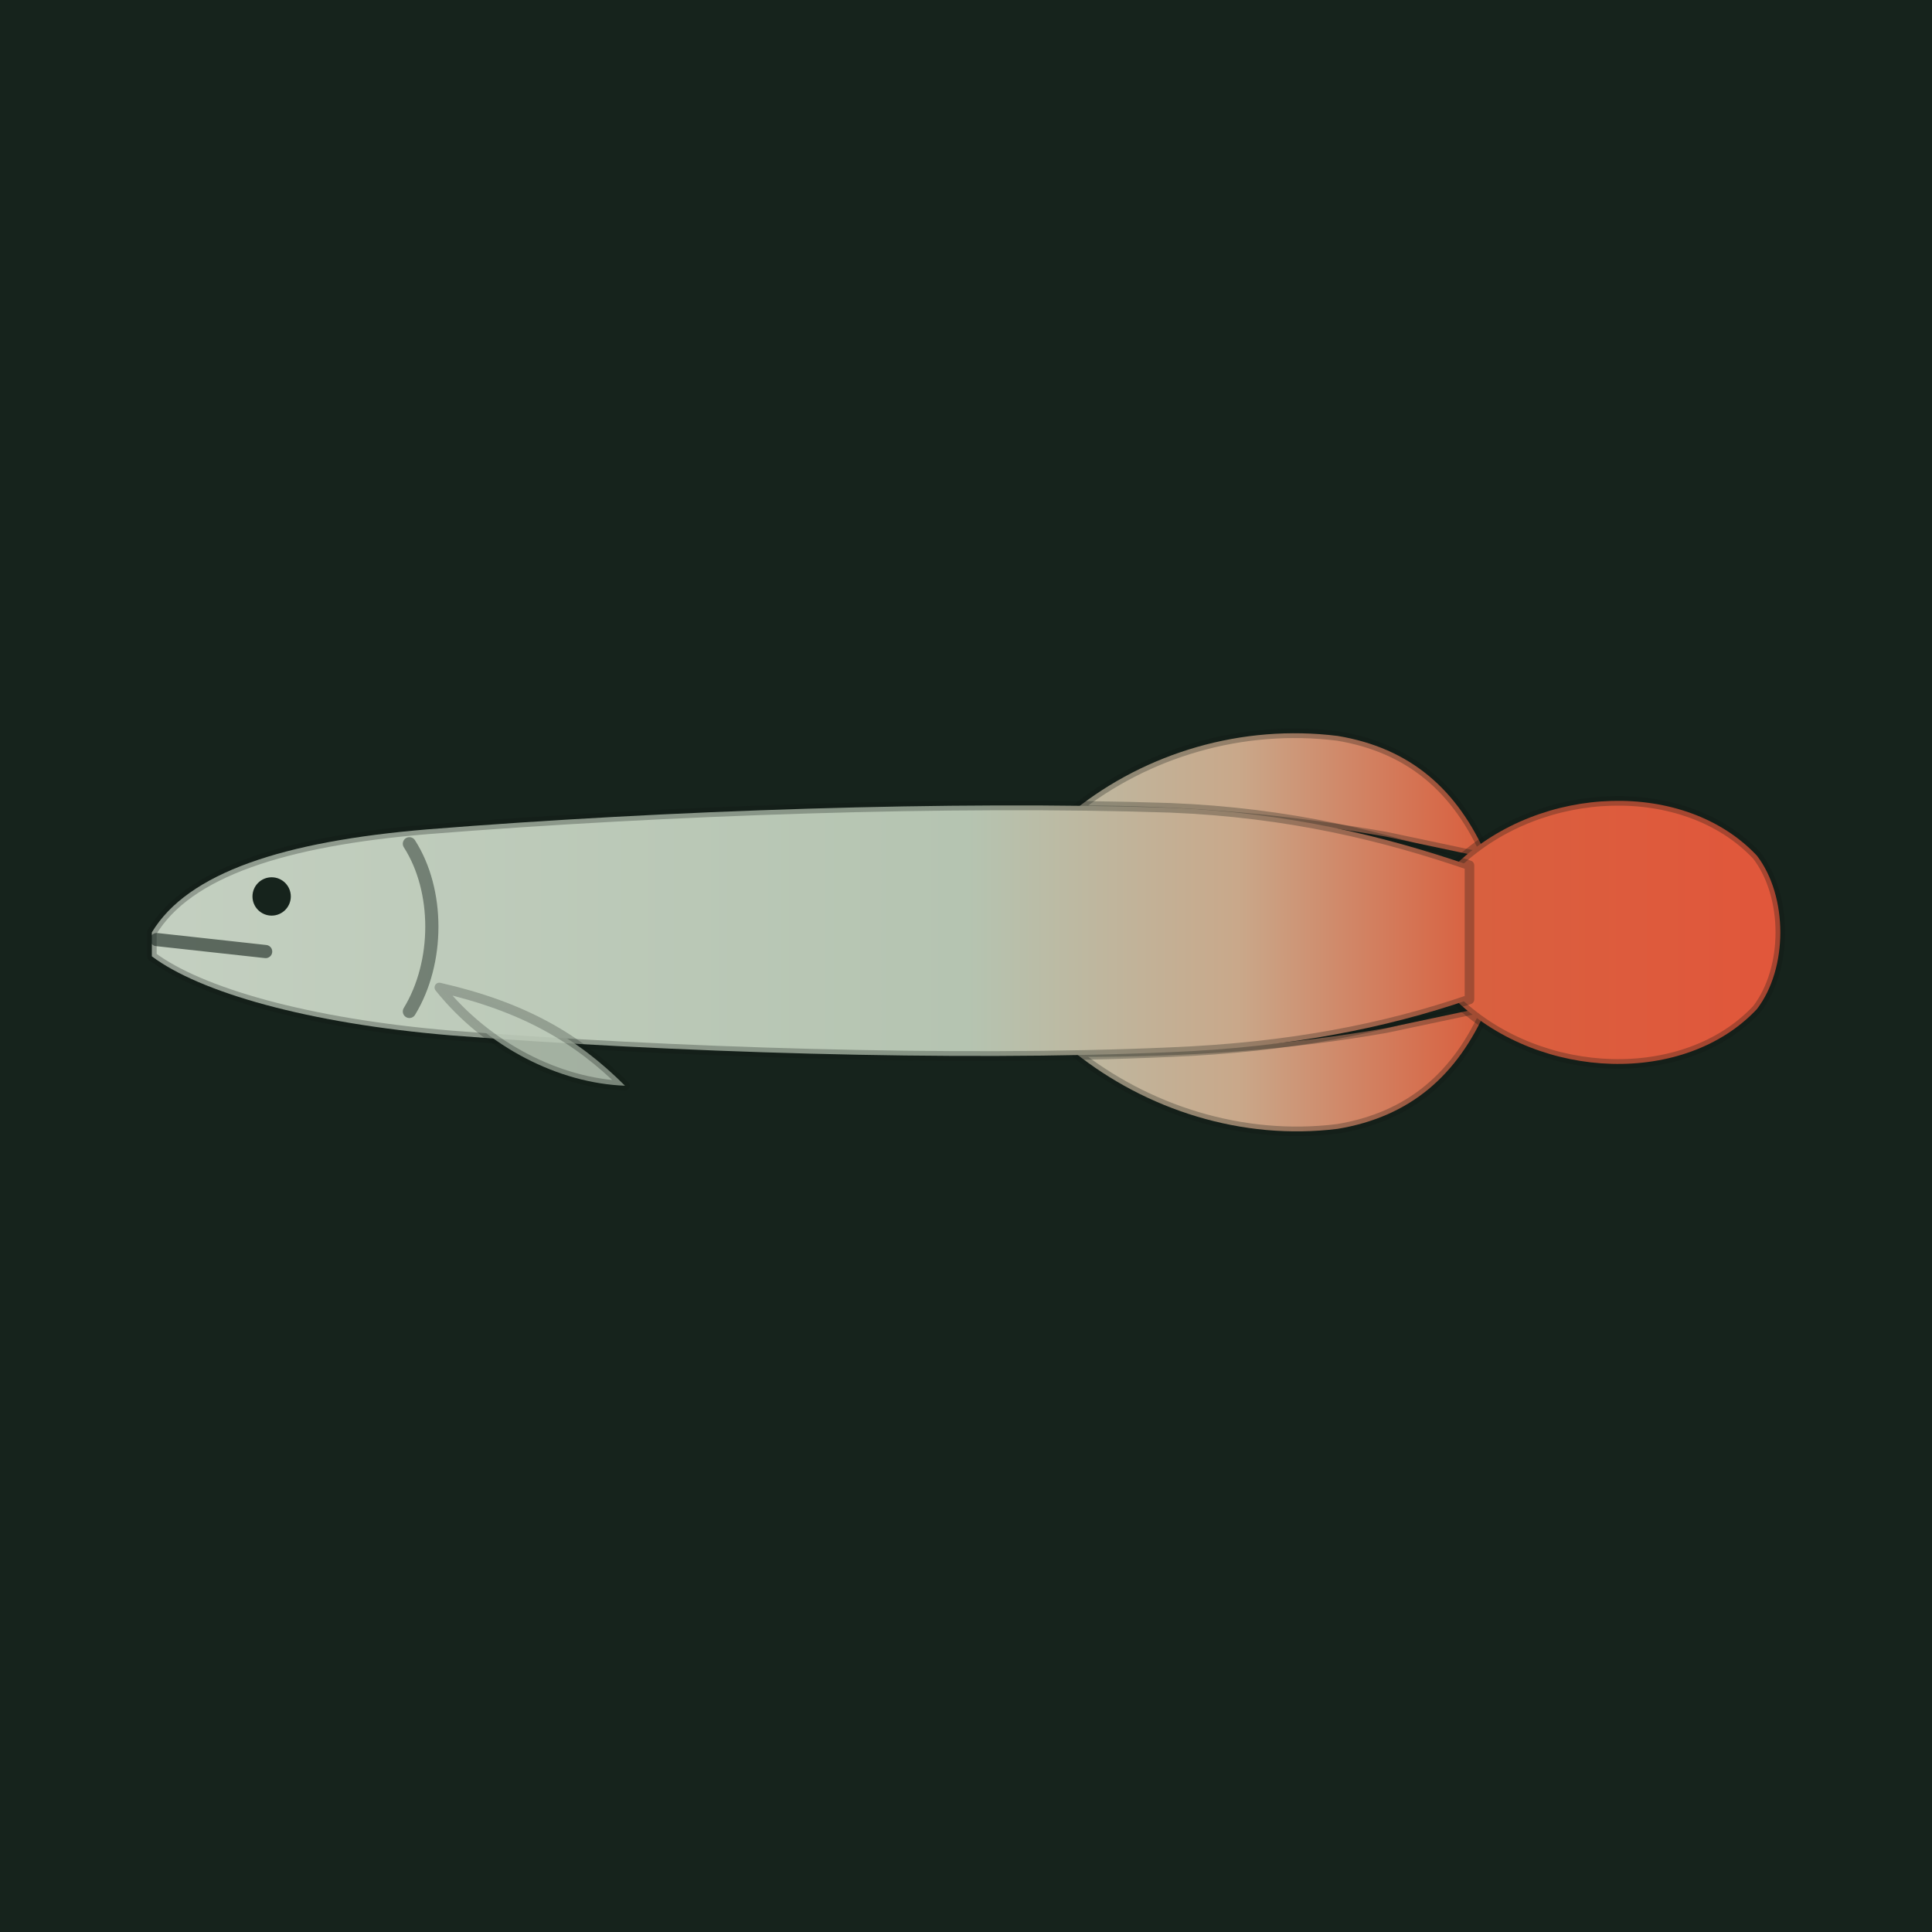
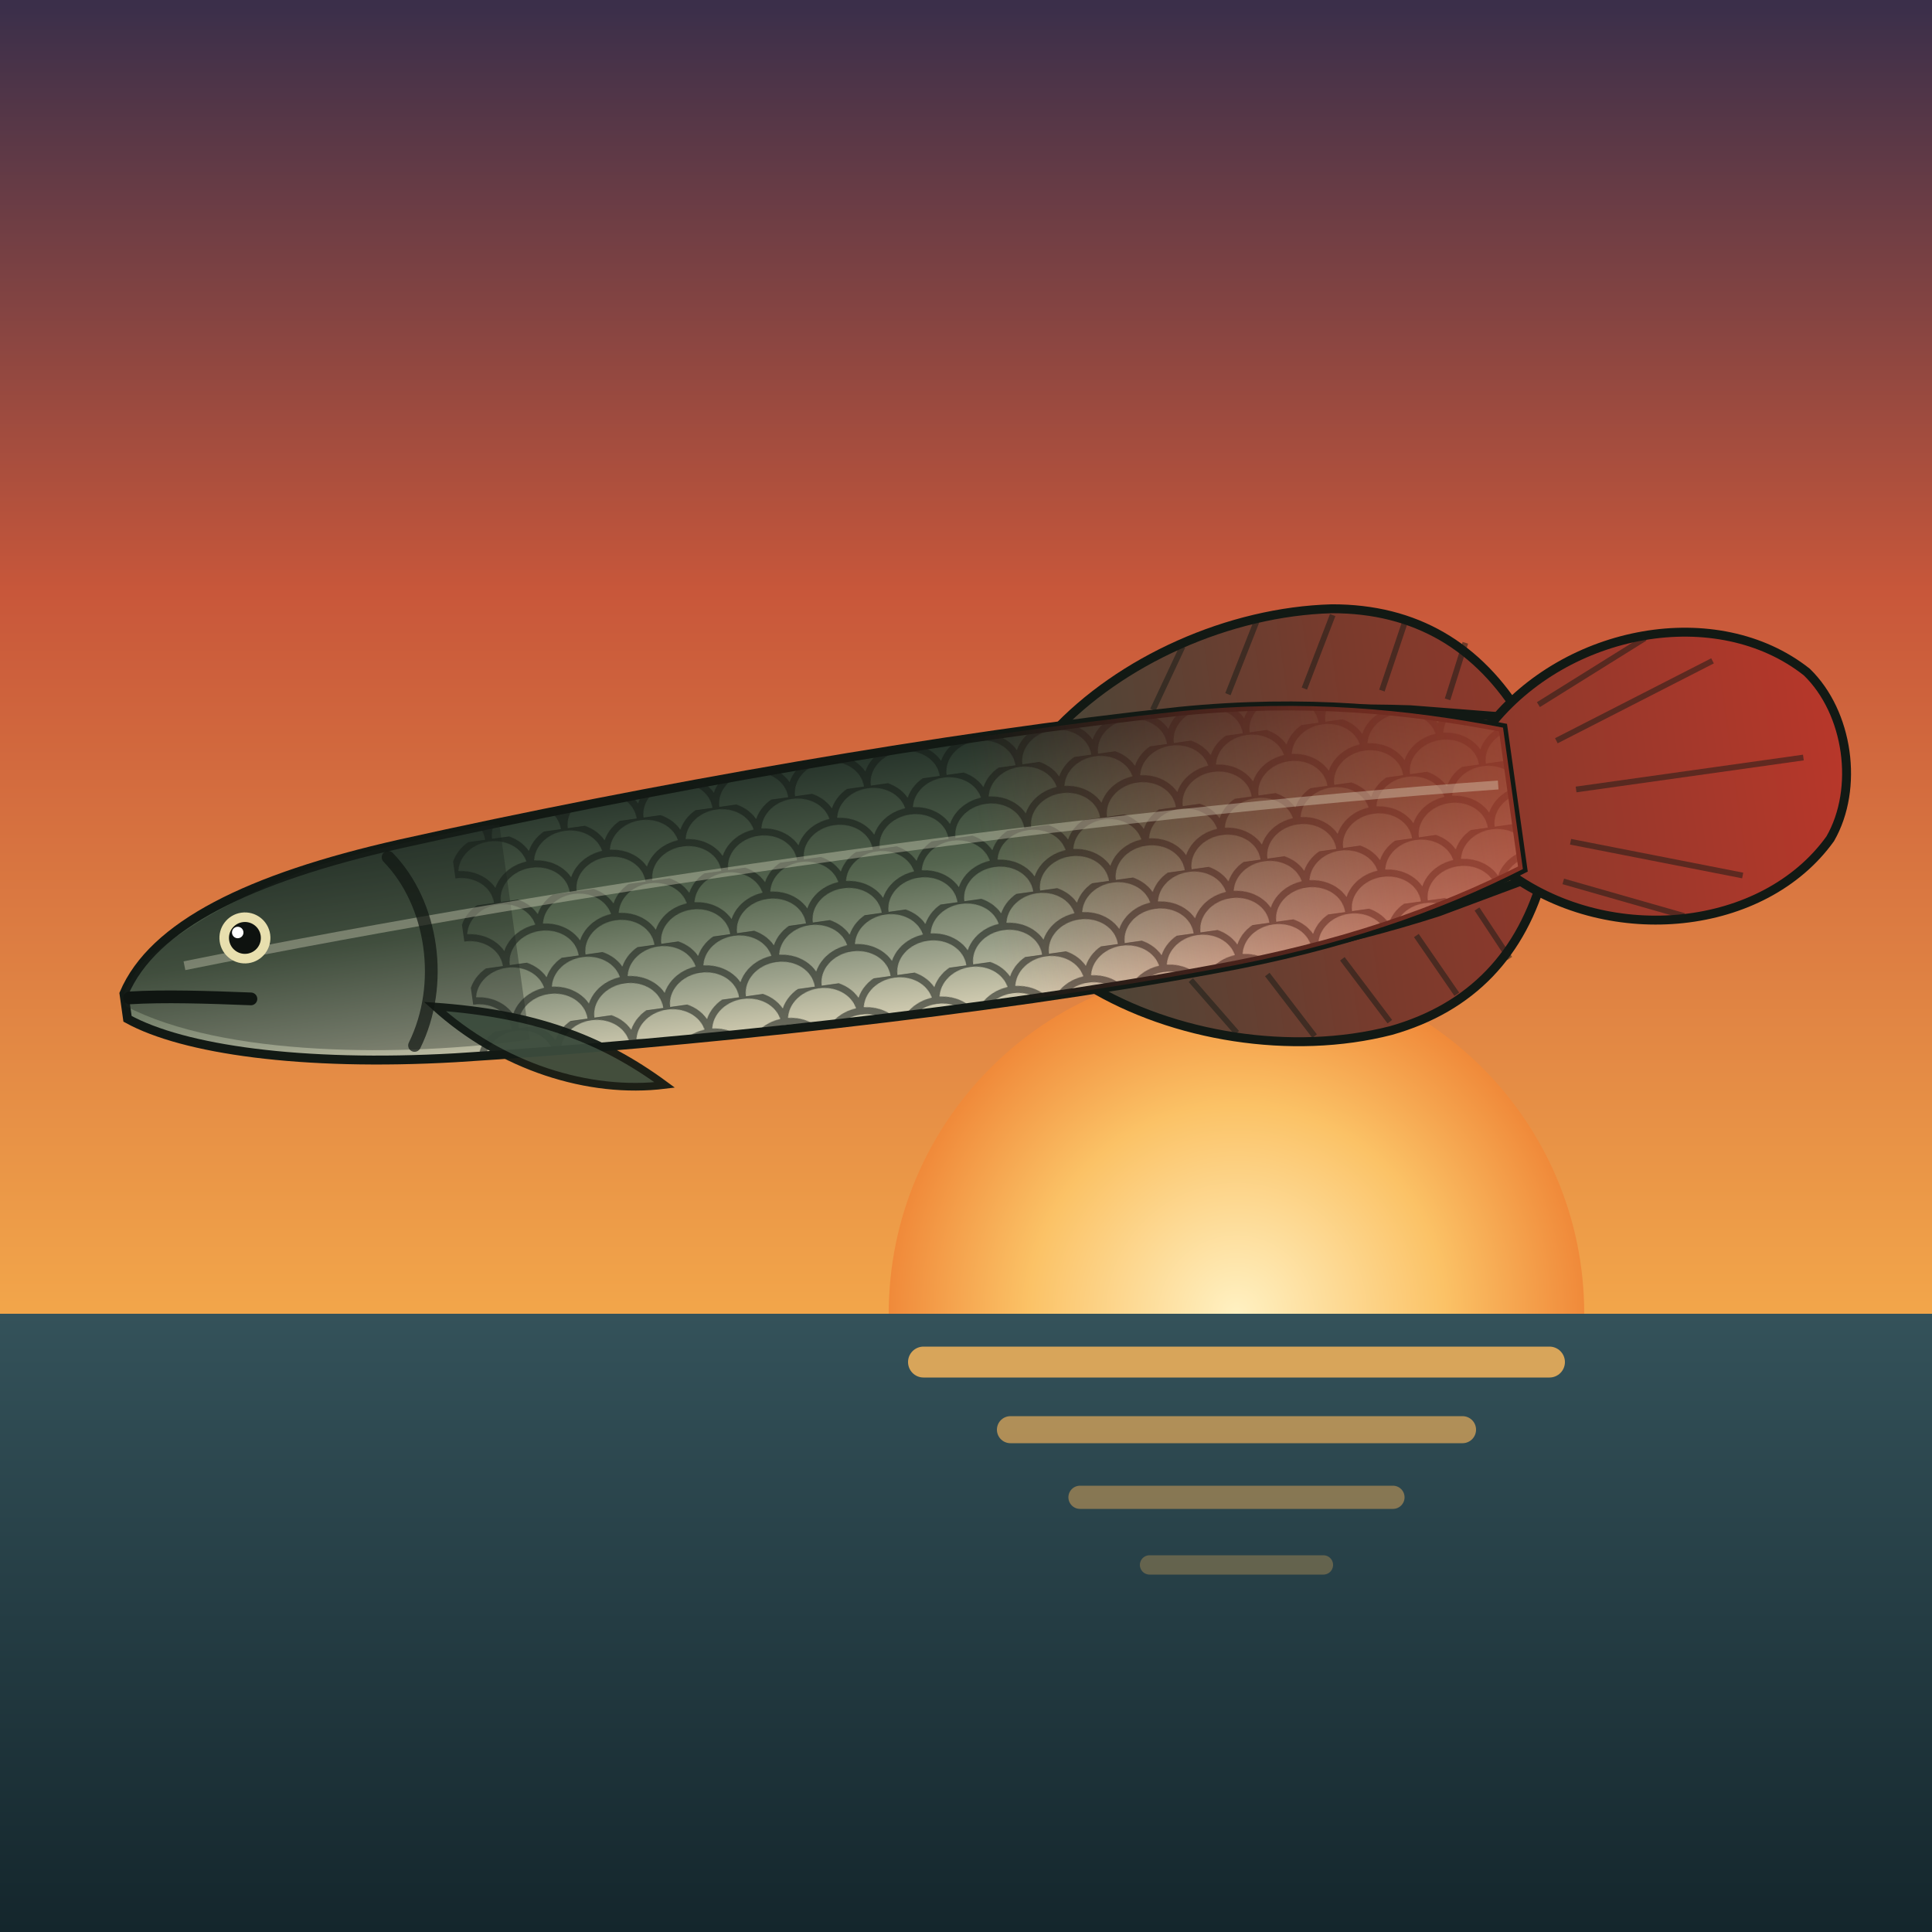
- <svg xmlns="http://www.w3.org/2000/svg" viewBox="0 0 100 100">
-   <rect width="100" height="100" fill="#16231C" />
-   <g transform="translate(6 34) scale(.62)">
-     <defs>
-       <linearGradient id="ara-i" gradientUnits="userSpaceOnUse" x1="0" y1="0" x2="142" y2="0">
-         <stop offset="0" stop-color="#C4D0C1" />
-         <stop offset="0.5" stop-color="#B5C4B1" />
-         <stop offset="0.66" stop-color="#C9A88A" />
-         <stop offset="0.8" stop-color="#D9603F" />
-         <stop offset="1" stop-color="#E2553A" />
-       </linearGradient>
-     </defs>
-     <g stroke="#0F1713" stroke-opacity=".28" stroke-width=".8" stroke-linejoin="round" fill="url(#ara-i)">
-       <path d="M80 12.8C86 8 94 5.6 102 6.6C108 7.6 112 11 114.5 16.8L106 15C98 13.6 90 12.8 80 12.8Z" />
-       <path d="M80 33C86 37.8 94 40.4 102 39.4C108 38.4 112 35 114.5 29.2L106 31C98 32.4 90 33 80 33Z" />
-       <path d="M112 17.2C119 10.6 131 10.2 137 16.6C139.6 20 139.6 26 137 29.4C131 35.8 119 35.4 112 28.8Z" />
-       <path d="M3 23C6 18 14 15.4 26 14.4C46 12.8 70 12 88 12.6C98 13 106 15 113 17.4L113 28.6C106 31 98 32.6 88 33C70 33.8 46 33 28 31.6C16 30.6 7 28 3 25Z" />
-       <path d="M27 27.6C31 32.6 37 35.6 42.5 35.8C38.5 31.8 34 29.2 27 27.6Z" opacity=".85" />
+ <svg xmlns="http://www.w3.org/2000/svg" viewBox="0 0 100 100" role="img" aria-label="Coup du Soir">
+   <defs>
+     <linearGradient id="isky" x1="0" y1="0" x2="0" y2="1">
+       <stop offset="0" stop-color="#3B2F4A" />
+       <stop offset=".45" stop-color="#C8573A" />
+       <stop offset="1" stop-color="#F2A54A" />
+     </linearGradient>
+     <radialGradient id="isun" cx=".5" cy=".5" r=".5">
+       <stop offset="0" stop-color="#FFF1C2" />
+       <stop offset=".6" stop-color="#FBC266" />
+       <stop offset="1" stop-color="#F08A3A" />
+     </radialGradient>
+     <linearGradient id="isea" x1="0" y1="0" x2="0" y2="1">
+       <stop offset="0" stop-color="#34525A" />
+       <stop offset="1" stop-color="#14262C" />
+     </linearGradient>
+     <clipPath id="iclip">
+       <rect width="100" height="100" rx="0" />
+     </clipPath>
+     <clipPath id="iskyc">
+       <rect width="100" height="68" />
+     </clipPath>
+   </defs>
+   <g clip-path="url(#iclip)">
+     <rect width="100" height="68" fill="url(#isky)" />
+     <circle cx="64" cy="68" r="18" fill="url(#isun)" clip-path="url(#iskyc)" />
+     <rect y="68" width="100" height="32" fill="url(#isea)" />
+     <g stroke="#F6B45A" stroke-linecap="round">
+       <path d="M47.8 70.5h32.4" stroke-width="1.6" opacity=".85" />
+       <path d="M52.3 74h23.4" stroke-width="1.4" opacity=".65" />
+       <path d="M55.9 77.5h16.2" stroke-width="1.2" opacity=".45" />
+       <path d="M59.5 81h9.0" stroke-width="1" opacity=".3" />
    </g>
-     <path d="M24.5 15.6C27 19.5 27 25.5 24.5 29.6" fill="none" stroke="#16231C" stroke-width="1.1" stroke-linecap="round" opacity=".45" />
-     <path d="M3.4 23.6L12.5 24.6" stroke="#16231C" stroke-width="1.1" stroke-linecap="round" opacity=".6" />
-     <circle cx="13" cy="20" r="1.6" fill="#16231C" />
+     <g transform="translate(4 30) scale(.66) rotate(-8 71 23)">
+       <defs>
+         <linearGradient id="iv" x1="0" y1="0" x2="0" y2="1">
+           <stop offset="0" stop-color="#26332A" />
+           <stop offset=".45" stop-color="#55654F" />
+           <stop offset=".78" stop-color="#9AA08A" />
+           <stop offset="1" stop-color="#D3CDB2" />
+         </linearGradient>
+         <linearGradient id="ir" gradientUnits="userSpaceOnUse" x1="0" y1="0" x2="142" y2="0">
+           <stop offset="0" stop-color="#B5332A" stop-opacity="0" />
+           <stop offset=".5" stop-color="#B5332A" stop-opacity="0" />
+           <stop offset=".72" stop-color="#B83A2A" stop-opacity=".55" />
+           <stop offset=".9" stop-color="#C4402C" stop-opacity=".85" />
+           <stop offset="1" stop-color="#C4402C" stop-opacity=".9" />
+         </linearGradient>
+         <linearGradient id="if" gradientUnits="userSpaceOnUse" x1="70" y1="0" x2="140" y2="0">
+           <stop offset="0" stop-color="#3B4A3C" />
+           <stop offset=".45" stop-color="#7A3A2C" />
+           <stop offset="1" stop-color="#B9372A" />
+         </linearGradient>
+         <pattern id="is" width="6" height="5" patternUnits="userSpaceOnUse">
+           <path d="M0 2.5a3 2.6 0 0 1 6 0M-3 5a3 2.6 0 0 1 6 0M3 5a3 2.6 0 0 1 6 0" fill="none" stroke="#141B16" stroke-width=".55" stroke-opacity=".55" />
+         </pattern>
+         <clipPath id="ic">
+           <path d="M3 23C6 18 14 15.4 26 14.4C46 12.8 70 12 88 12.6C98 13 106 15 113 17.4L113 28.6C106 31 98 32.6 88 33C70 33.8 46 33 28 31.6C16 30.6 7 28 3 25Z" />
+         </clipPath>
+       </defs>
+       <g stroke="#121914" stroke-width=".7" stroke-linejoin="round">
+         <path d="M78 12.9C84 8 93 5.4 101 6.3C107.5 7.2 112 10.8 114.6 16.9L106 15C98 13.6 89 12.9 78 12.9Z" fill="url(#if)" />
+         <path d="M78 32.9C84 37.8 93 40.6 101 39.7C107.5 38.8 112 35.2 114.6 29.1L106 31C98 32.4 89 32.9 78 32.9Z" fill="url(#if)" />
+         <path d="M112 17.1C119 10.4 131 9.9 137.2 16.4C140 20 140 26 137.2 29.6C131 36.1 119 35.6 112 28.9Z" fill="url(#if)" />
+       </g>
+       <g fill="none" stroke="#141B16" stroke-width=".45" stroke-opacity=".5">
+         <path d="M86 12.2l3-4.6M92 11.8l3-5.3M98 12.2l3-5.4M104 13.2l2.5-5M109 14.6l2-4.2M86 33.6l3 4.6M92 34l3 5.3M98 33.6l3 5.4M104 32.6l2.5 5M109 31.2l2 4.2" />
+         <path d="M116 16l9-4M117 19l13-4.5M118 23h18M117 27l13 4.5M116 30l9 4" />
+       </g>
+       <path d="M3 23C6 18 14 15.4 26 14.4C46 12.8 70 12 88 12.6C98 13 106 15 113 17.4L113 28.6C106 31 98 32.6 88 33C70 33.8 46 33 28 31.6C16 30.6 7 28 3 25Z" fill="url(#iv)" stroke="#121914" stroke-width=".7" />
+       <g clip-path="url(#ic)">
+         <rect x="30" y="0" width="90" height="46" fill="url(#is)" />
+         <rect x="0" y="0" width="142" height="46" fill="url(#ir)" />
+         <path d="M3 22C14 14 30 13.6 34 14L34 31C24 31 10 29 3 24Z" fill="#1A231C" opacity=".35" />
+         <path d="M8 21.5C40 19.6 80 19.6 112 21.8" fill="none" stroke="#E9E4CC" stroke-width=".7" opacity=".35" />
+       </g>
+       <path d="M27 27.4C31.5 32.8 38 35.9 44 36C39.5 31.6 34.5 29 27 27.4Z" fill="url(#if)" stroke="#121914" stroke-width=".6" opacity=".95" />
+       <path d="M25 15.3C28 19.4 28 25.8 25 30.2" fill="none" stroke="#0F1511" stroke-width="1" stroke-linecap="round" opacity=".7" />
+       <path d="M3.4 23.4C6 23.6 9.5 24.2 12.8 24.8" fill="none" stroke="#0F1511" stroke-width="1" stroke-linecap="round" />
+       <circle cx="13" cy="20" r="2" fill="#E8DFAE" />
+       <circle cx="13" cy="20" r="1.25" fill="#0E120F" />
+       <circle cx="12.5" cy="19.5" r=".45" fill="#fff" />
+     </g>
  </g>
</svg>
